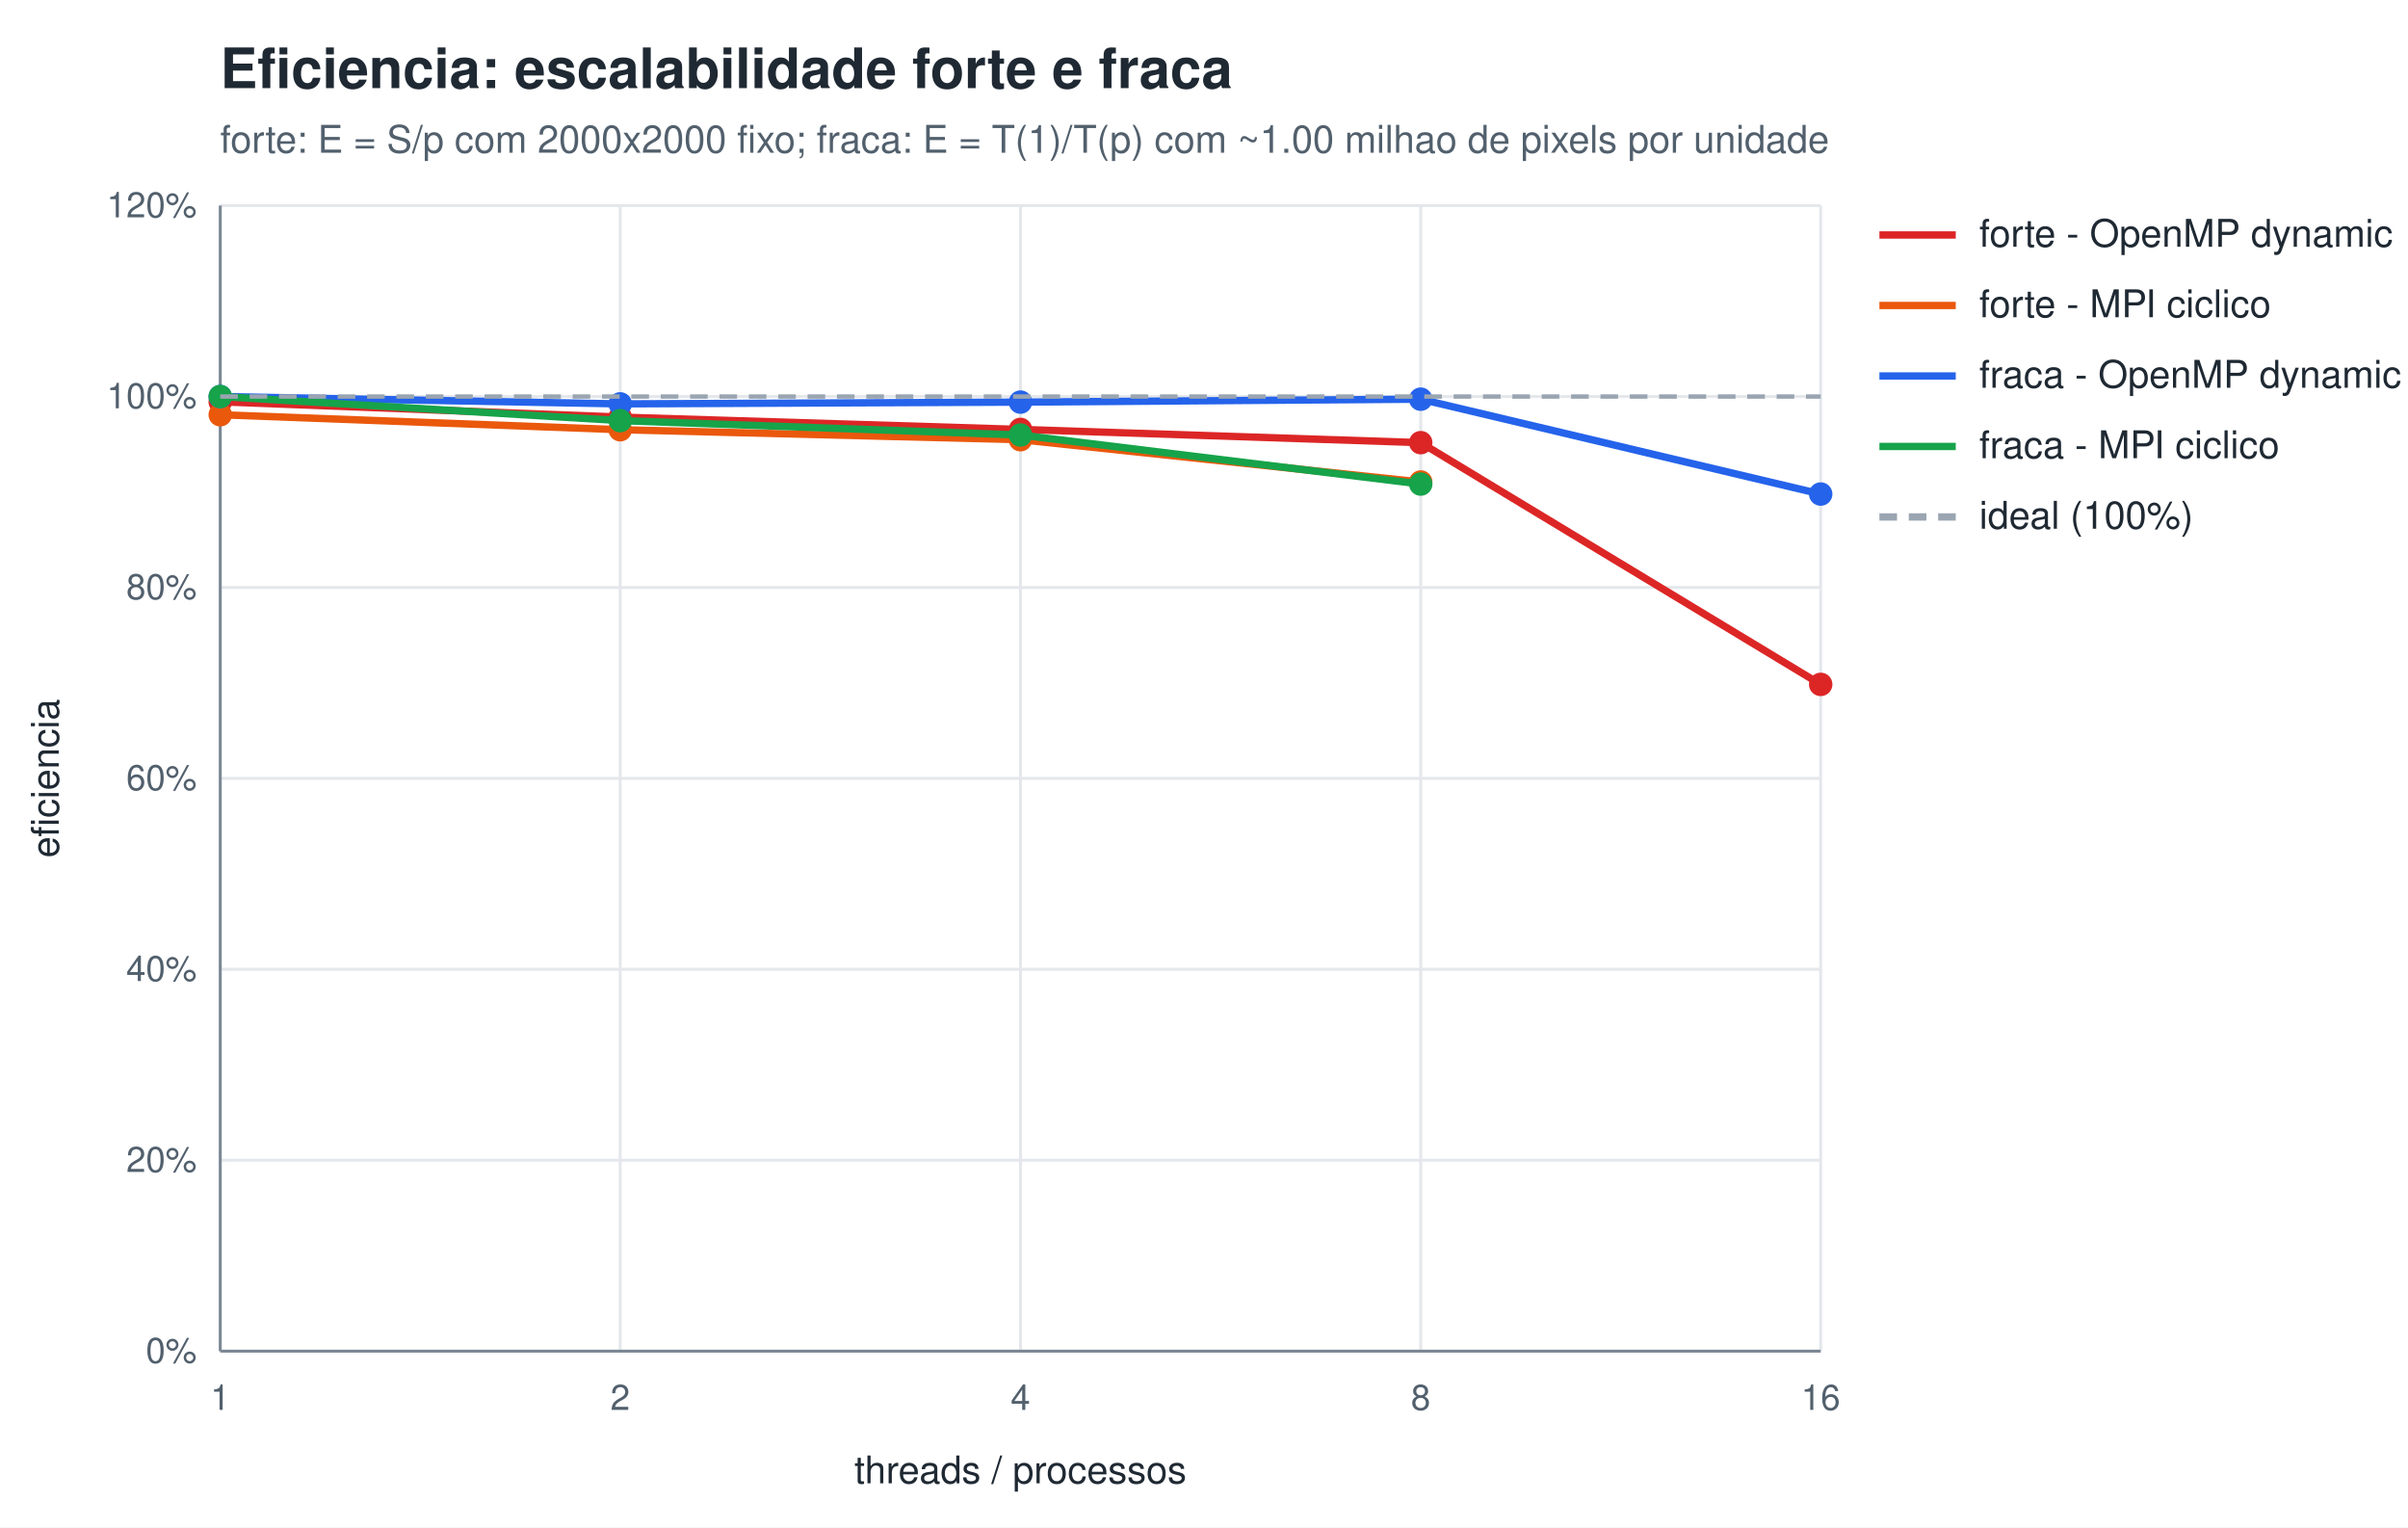
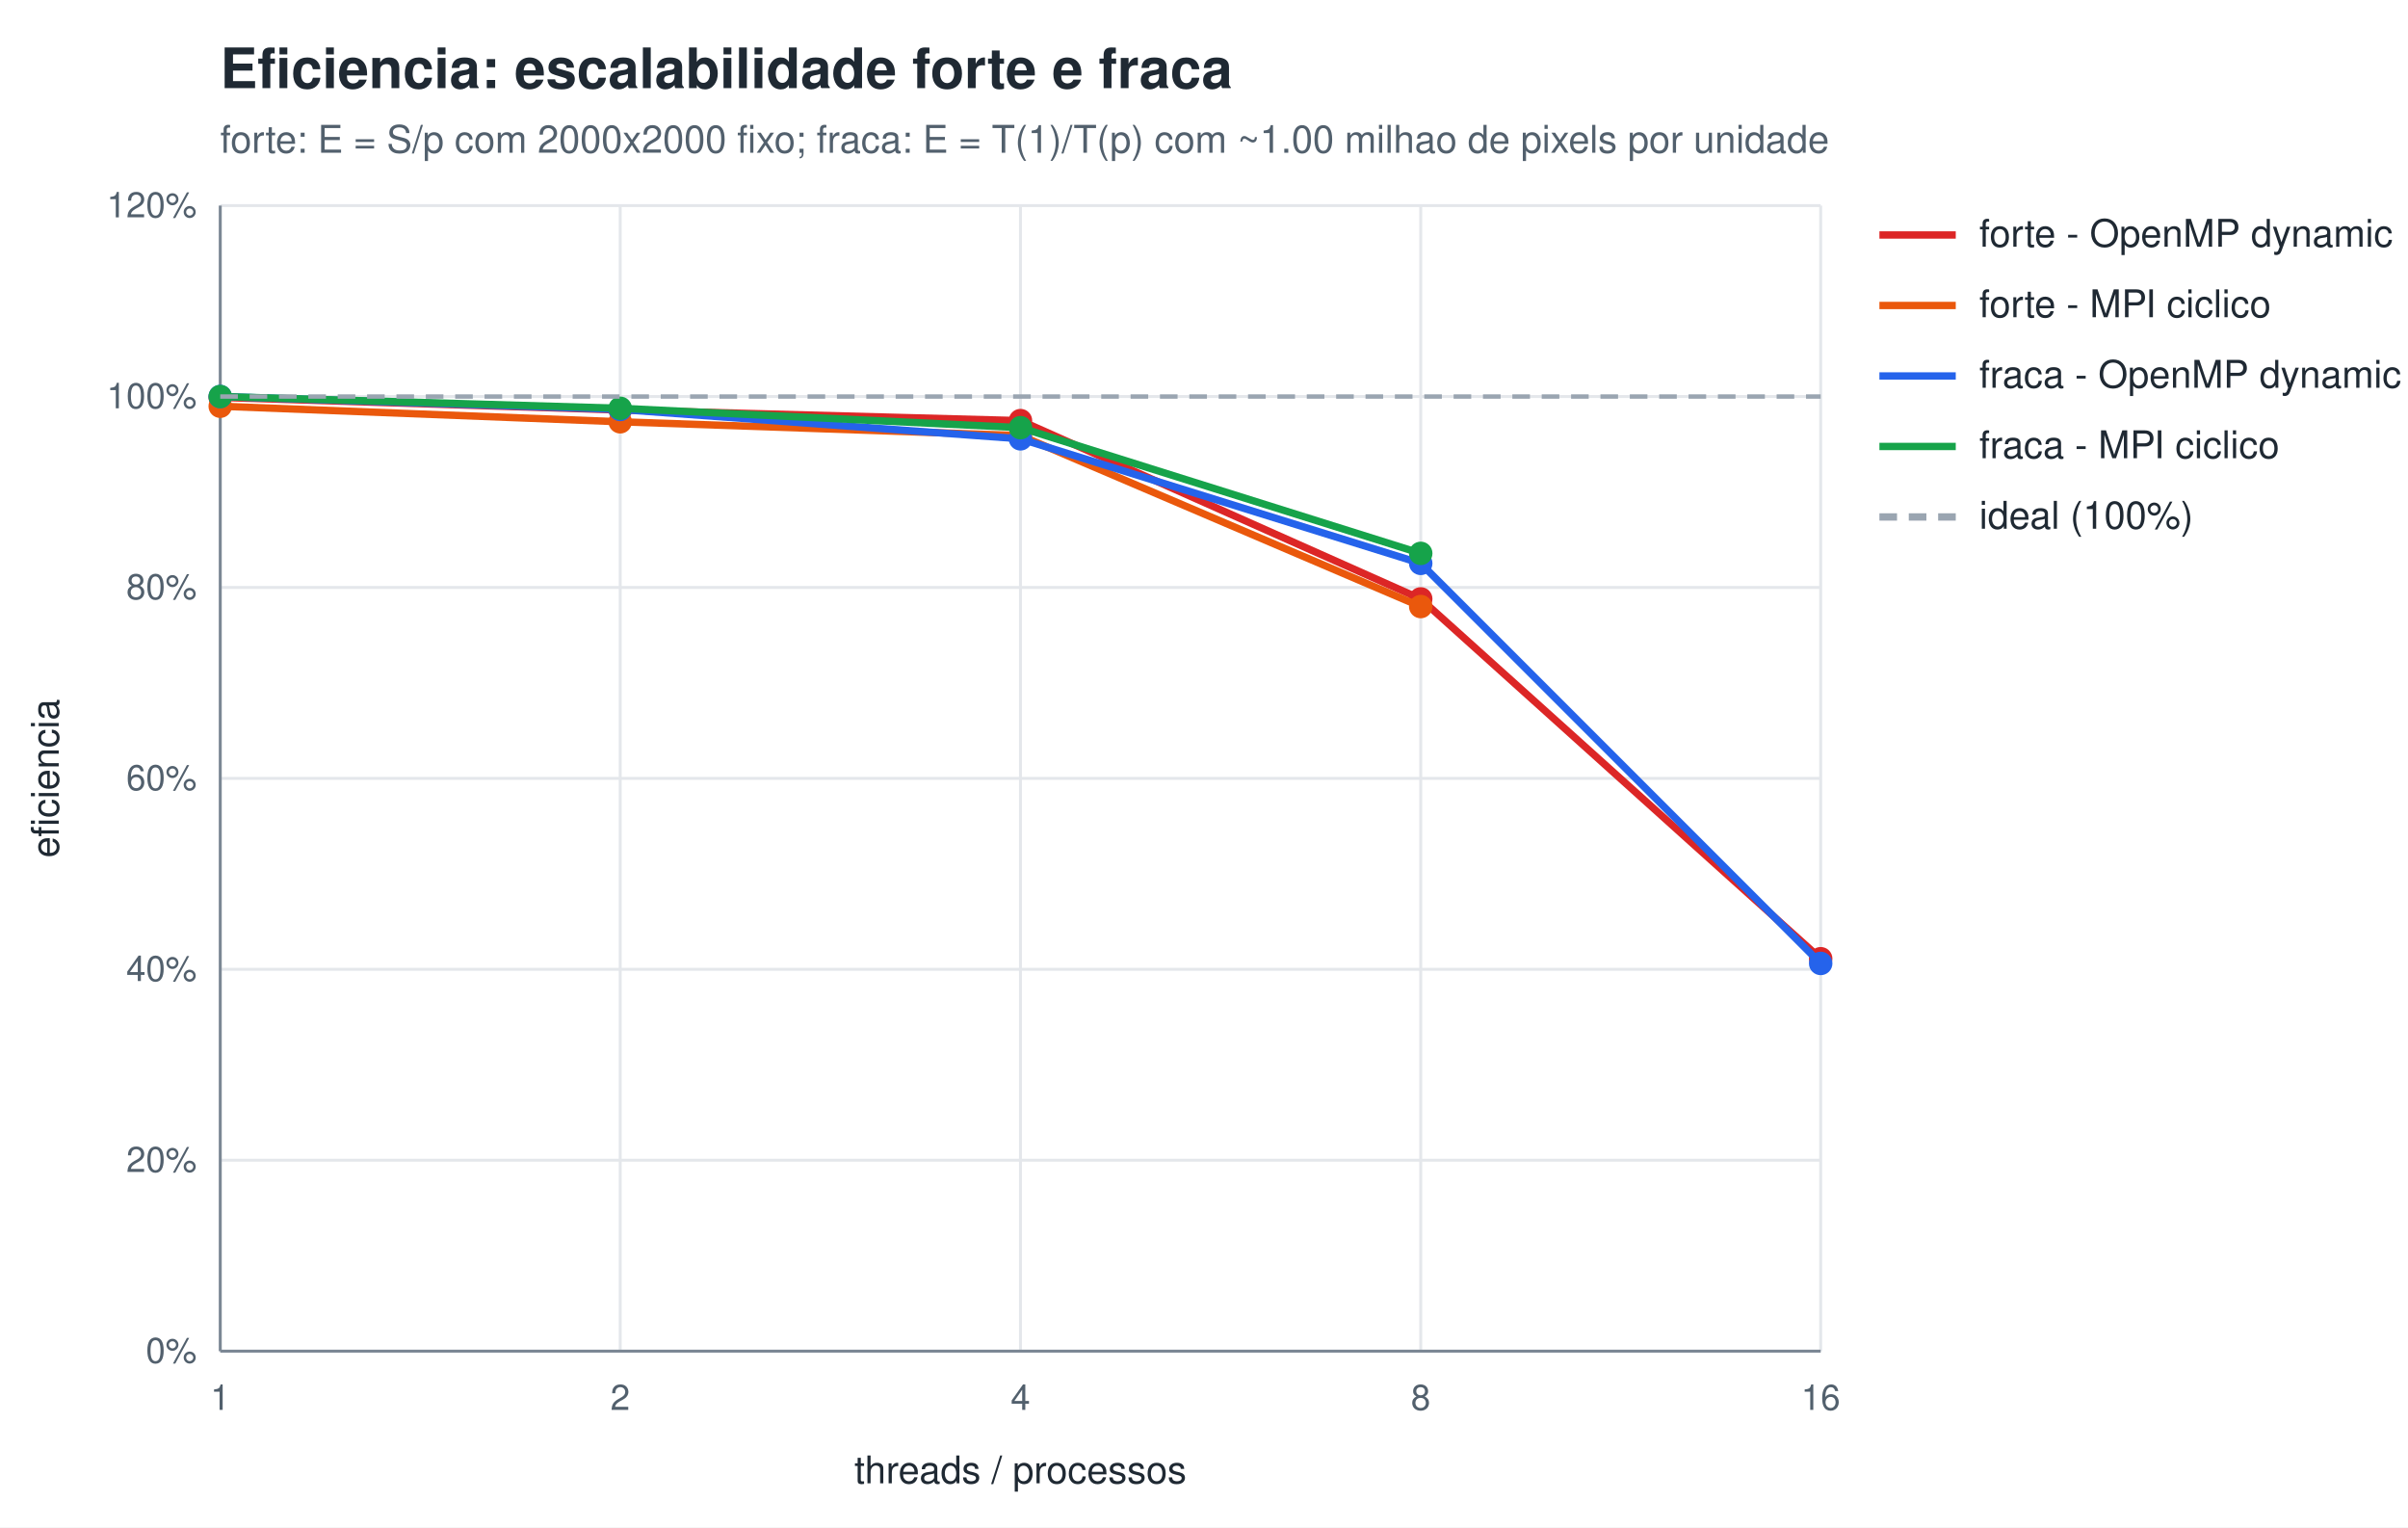
<svg xmlns="http://www.w3.org/2000/svg" width="820" height="520" viewBox="0 0 820 520" font-family="Helvetica, Arial, sans-serif">
  <rect width="100%" height="100%" fill="#ffffff" />
  <text x="75" y="30" font-size="19" font-weight="bold" fill="#1f2933">Eficiencia: escalabilidade forte e fraca</text>
  <text x="75" y="52" font-size="13" fill="#52606d">forte: E = S/p com 2000x2000 fixo;  fraca: E = T(1)/T(p) com ~1.00 milhao de pixels por unidade</text>
  <line x1="75.0" y1="460.0" x2="620.0" y2="460.0" stroke="#e4e7eb" />
  <text x="67.0" y="464.0" font-size="12" text-anchor="end" fill="#52606d">0%</text>
  <line x1="75.0" y1="395.0" x2="620.0" y2="395.0" stroke="#e4e7eb" />
  <text x="67.0" y="399.0" font-size="12" text-anchor="end" fill="#52606d">20%</text>
  <line x1="75.0" y1="330.0" x2="620.0" y2="330.0" stroke="#e4e7eb" />
  <text x="67.0" y="334.0" font-size="12" text-anchor="end" fill="#52606d">40%</text>
  <line x1="75.0" y1="265.0" x2="620.0" y2="265.0" stroke="#e4e7eb" />
  <text x="67.0" y="269.0" font-size="12" text-anchor="end" fill="#52606d">60%</text>
  <line x1="75.0" y1="200.0" x2="620.0" y2="200.0" stroke="#e4e7eb" />
  <text x="67.0" y="204.0" font-size="12" text-anchor="end" fill="#52606d">80%</text>
  <line x1="75.0" y1="135.0" x2="620.0" y2="135.0" stroke="#e4e7eb" />
  <text x="67.0" y="139.0" font-size="12" text-anchor="end" fill="#52606d">100%</text>
  <line x1="75.0" y1="70.0" x2="620.0" y2="70.0" stroke="#e4e7eb" />
  <text x="67.0" y="74.0" font-size="12" text-anchor="end" fill="#52606d">120%</text>
  <line x1="75.0" y1="70.0" x2="75.0" y2="460.0" stroke="#e4e7eb" />
  <text x="75.0" y="480.0" font-size="12" text-anchor="middle" fill="#52606d">1</text>
  <line x1="211.2" y1="70.0" x2="211.2" y2="460.0" stroke="#e4e7eb" />
  <text x="211.2" y="480.0" font-size="12" text-anchor="middle" fill="#52606d">2</text>
  <line x1="347.5" y1="70.0" x2="347.5" y2="460.0" stroke="#e4e7eb" />
  <text x="347.5" y="480.0" font-size="12" text-anchor="middle" fill="#52606d">4</text>
  <line x1="483.8" y1="70.0" x2="483.8" y2="460.0" stroke="#e4e7eb" />
  <text x="483.8" y="480.0" font-size="12" text-anchor="middle" fill="#52606d">8</text>
  <line x1="620.0" y1="70.0" x2="620.0" y2="460.0" stroke="#e4e7eb" />
  <text x="620.0" y="480.0" font-size="12" text-anchor="middle" fill="#52606d">16</text>
  <line x1="75.0" y1="460.0" x2="620.0" y2="460.0" stroke="#7b8794" />
  <line x1="75.0" y1="70.0" x2="75.0" y2="460.0" stroke="#7b8794" />
  <text x="347.5" y="505.0" font-size="13" text-anchor="middle" fill="#1f2933">threads / processos</text>
  <text transform="translate(20 265.0) rotate(-90)" font-size="13" text-anchor="middle" fill="#1f2933">eficiencia</text>
-   <path d="M75.0 136.8 L211.2 142.0 L347.5 146.2 L483.8 150.7 L620.0 233.0" fill="none" stroke="#dc2626" stroke-width="2.5" />
-   <circle cx="75.0" cy="136.8" r="4" fill="#dc2626" />
-   <circle cx="211.2" cy="142.0" r="4" fill="#dc2626" />
-   <circle cx="347.5" cy="146.2" r="4" fill="#dc2626" />
-   <circle cx="483.8" cy="150.7" r="4" fill="#dc2626" />
-   <circle cx="620.0" cy="233.0" r="4" fill="#dc2626" />
+   <path d="M75.0 135.3 L211.2 139.6 L347.5 143.2 L483.8 203.9 L620.0 326.4" fill="none" stroke="#dc2626" stroke-width="2.5" />
+   <circle cx="75.0" cy="135.3" r="4" fill="#dc2626" />
+   <circle cx="211.2" cy="139.6" r="4" fill="#dc2626" />
+   <circle cx="347.5" cy="143.2" r="4" fill="#dc2626" />
+   <circle cx="483.8" cy="203.9" r="4" fill="#dc2626" />
+   <circle cx="620.0" cy="326.4" r="4" fill="#dc2626" />
  <line x1="640.0" y1="80.0" x2="666.0" y2="80.0" stroke="#dc2626" stroke-width="2.5" />
  <text x="674.0" y="84.0" font-size="13" fill="#1f2933">forte - OpenMP dynamic</text>
-   <path d="M75.0 141.2 L211.2 146.3 L347.5 149.7 L483.8 164.1" fill="none" stroke="#ea580c" stroke-width="2.5" />
-   <circle cx="75.0" cy="141.2" r="4" fill="#ea580c" />
-   <circle cx="211.2" cy="146.3" r="4" fill="#ea580c" />
-   <circle cx="347.5" cy="149.7" r="4" fill="#ea580c" />
-   <circle cx="483.8" cy="164.1" r="4" fill="#ea580c" />
+   <path d="M75.0 138.3 L211.2 143.6 L347.5 148.3 L483.8 206.5" fill="none" stroke="#ea580c" stroke-width="2.5" />
+   <circle cx="75.0" cy="138.3" r="4" fill="#ea580c" />
+   <circle cx="211.2" cy="143.6" r="4" fill="#ea580c" />
+   <circle cx="347.5" cy="148.3" r="4" fill="#ea580c" />
+   <circle cx="483.8" cy="206.5" r="4" fill="#ea580c" />
  <line x1="640.0" y1="104.0" x2="666.0" y2="104.0" stroke="#ea580c" stroke-width="2.5" />
  <text x="674.0" y="108.0" font-size="13" fill="#1f2933">forte - MPI ciclico</text>
-   <path d="M75.0 135.0 L211.2 137.5 L347.5 136.9 L483.8 135.9 L620.0 168.2" fill="none" stroke="#2563eb" stroke-width="2.5" />
+   <path d="M75.0 135.0 L211.2 139.4 L347.5 149.4 L483.8 191.8 L620.0 328.0" fill="none" stroke="#2563eb" stroke-width="2.5" />
  <circle cx="75.0" cy="135.0" r="4" fill="#2563eb" />
-   <circle cx="211.2" cy="137.5" r="4" fill="#2563eb" />
-   <circle cx="347.5" cy="136.9" r="4" fill="#2563eb" />
-   <circle cx="483.8" cy="135.9" r="4" fill="#2563eb" />
-   <circle cx="620.0" cy="168.2" r="4" fill="#2563eb" />
+   <circle cx="211.2" cy="139.4" r="4" fill="#2563eb" />
+   <circle cx="347.5" cy="149.4" r="4" fill="#2563eb" />
+   <circle cx="483.8" cy="191.8" r="4" fill="#2563eb" />
+   <circle cx="620.0" cy="328.0" r="4" fill="#2563eb" />
  <line x1="640.0" y1="128.0" x2="666.0" y2="128.0" stroke="#2563eb" stroke-width="2.5" />
  <text x="674.0" y="132.0" font-size="13" fill="#1f2933">fraca - OpenMP dynamic</text>
-   <path d="M75.0 135.0 L211.2 143.2 L347.5 148.1 L483.8 164.8" fill="none" stroke="#16a34a" stroke-width="2.5" />
+   <path d="M75.0 135.0 L211.2 139.0 L347.5 145.6 L483.8 188.4" fill="none" stroke="#16a34a" stroke-width="2.5" />
  <circle cx="75.0" cy="135.0" r="4" fill="#16a34a" />
-   <circle cx="211.2" cy="143.2" r="4" fill="#16a34a" />
-   <circle cx="347.5" cy="148.1" r="4" fill="#16a34a" />
-   <circle cx="483.8" cy="164.8" r="4" fill="#16a34a" />
+   <circle cx="211.2" cy="139.0" r="4" fill="#16a34a" />
+   <circle cx="347.5" cy="145.6" r="4" fill="#16a34a" />
+   <circle cx="483.8" cy="188.4" r="4" fill="#16a34a" />
  <line x1="640.0" y1="152.0" x2="666.0" y2="152.0" stroke="#16a34a" stroke-width="2.5" />
  <text x="674.0" y="156.0" font-size="13" fill="#1f2933">fraca - MPI ciclico</text>
  <path d="M75.0 135.0 L620.0 135.0" fill="none" stroke="#9aa5b1" stroke-width="1.5" stroke-dasharray="6 4" />
  <line x1="640.0" y1="176.0" x2="666.0" y2="176.0" stroke="#9aa5b1" stroke-width="2.5" stroke-dasharray="6 4" />
  <text x="674.0" y="180.0" font-size="13" fill="#1f2933">ideal (100%)</text>
</svg>
